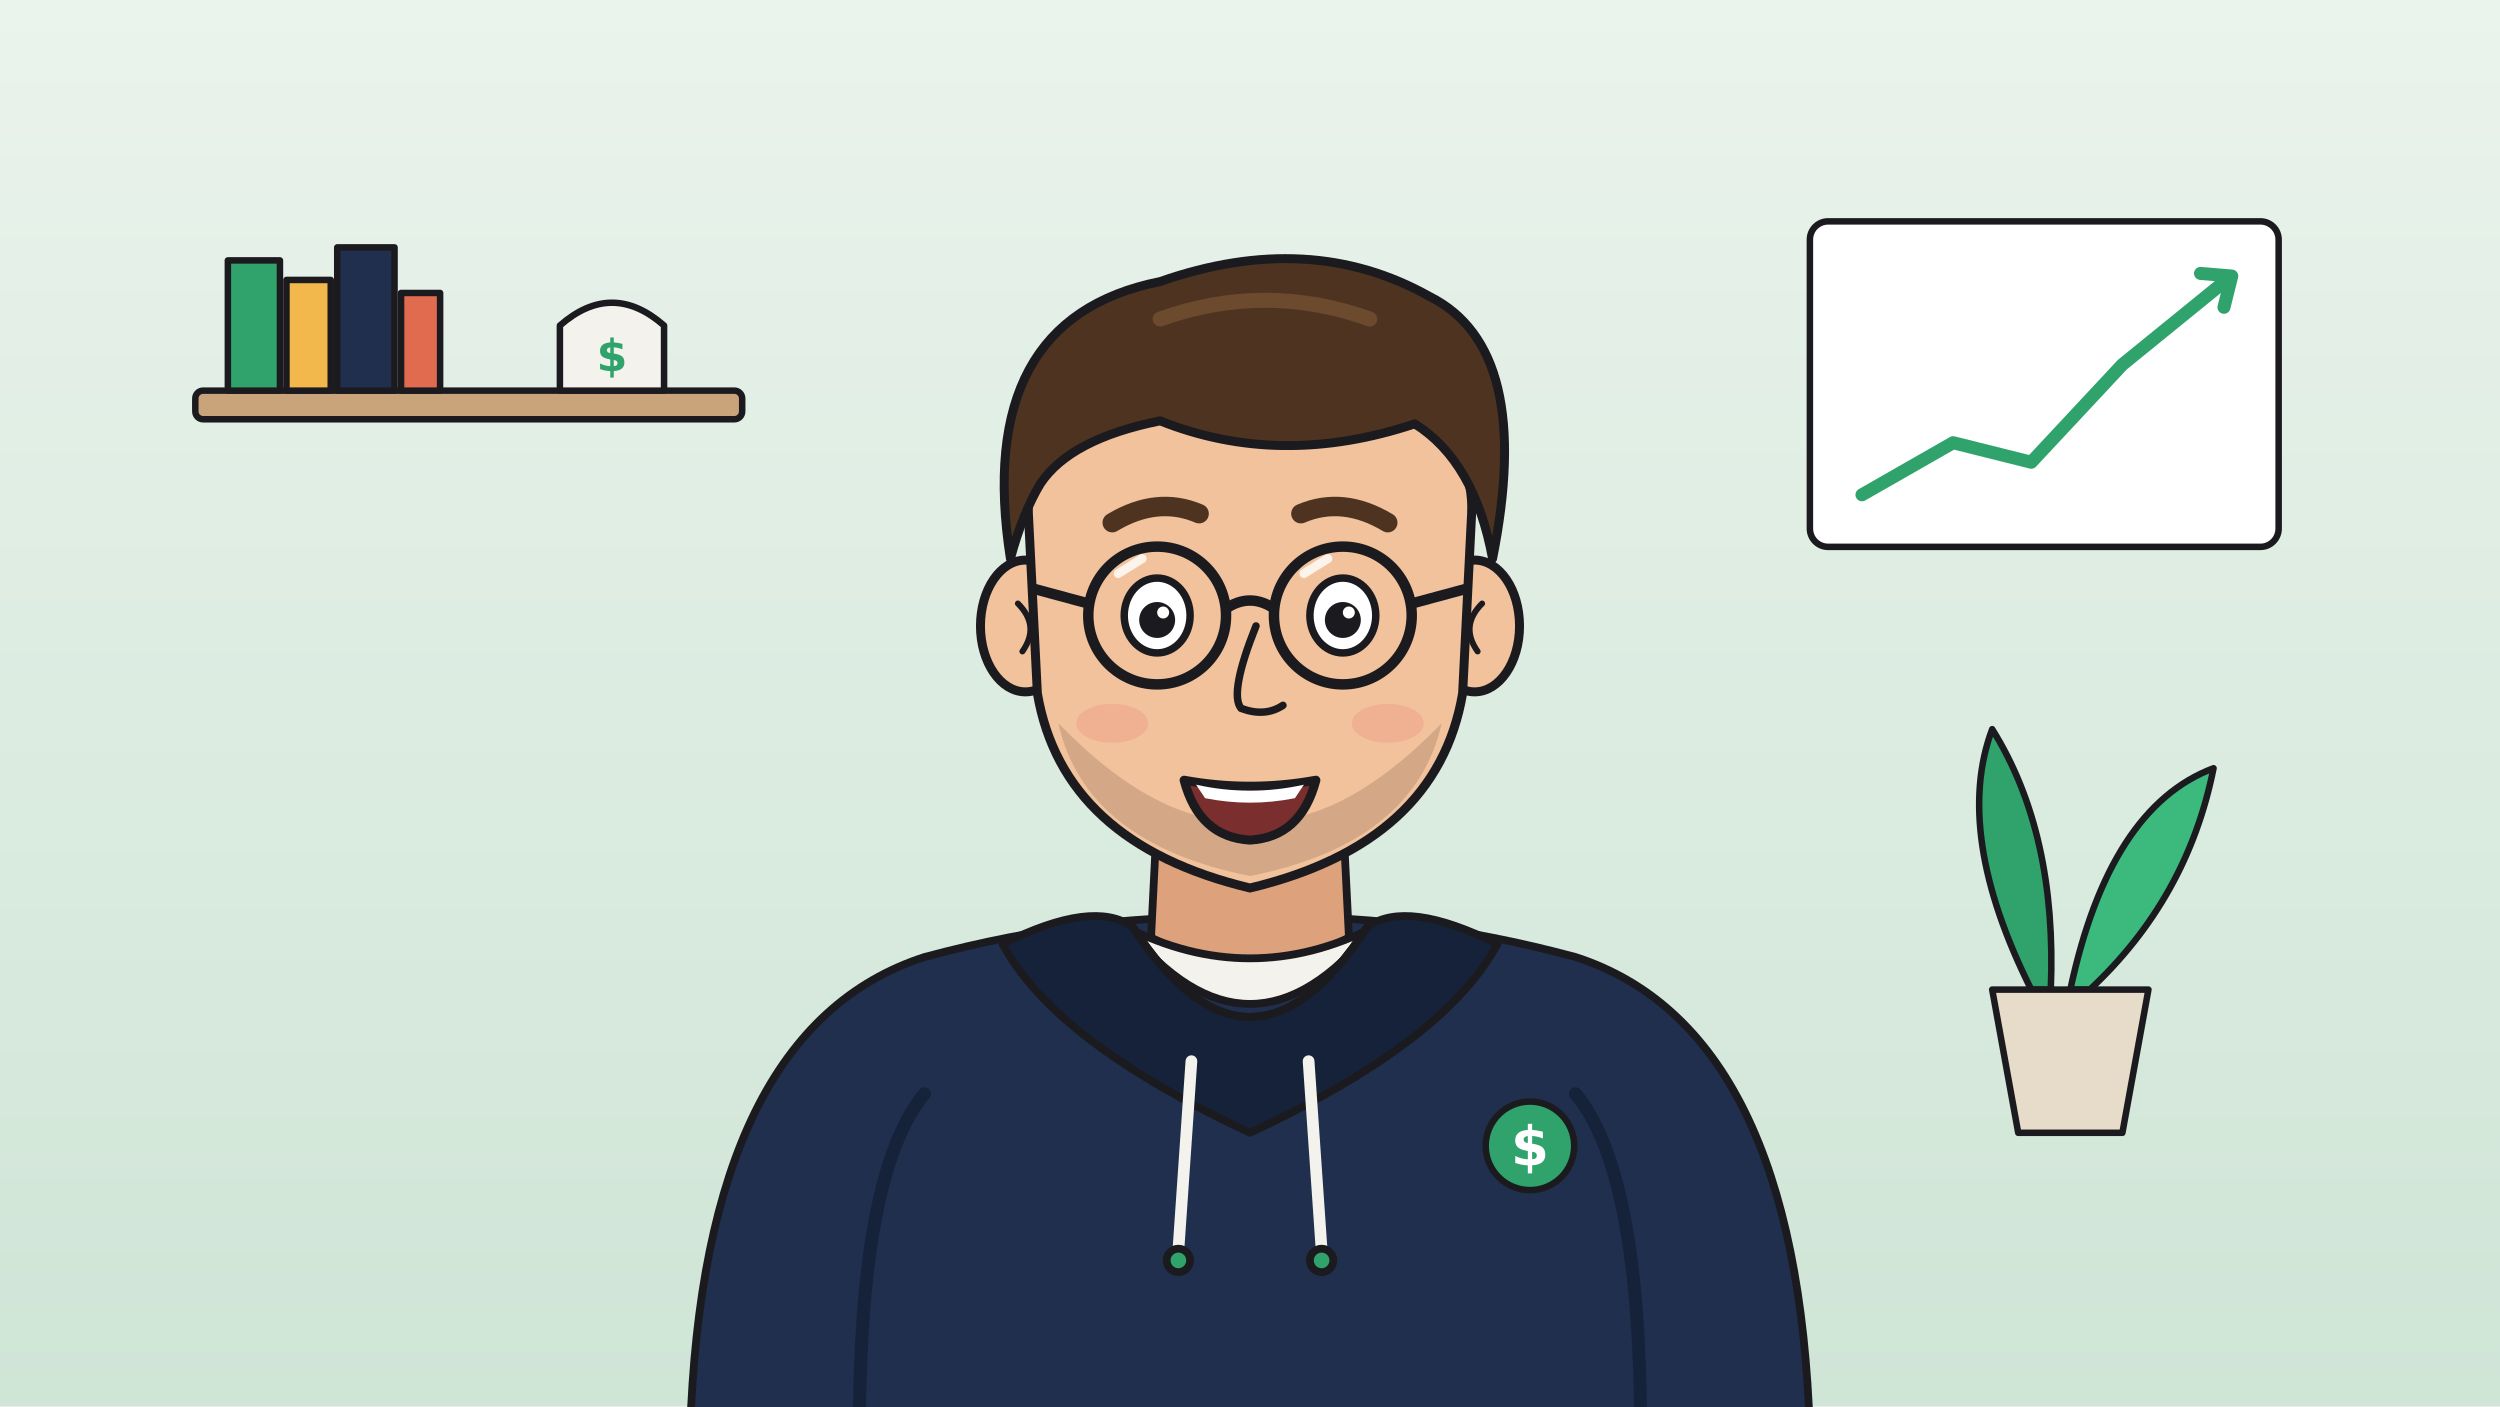
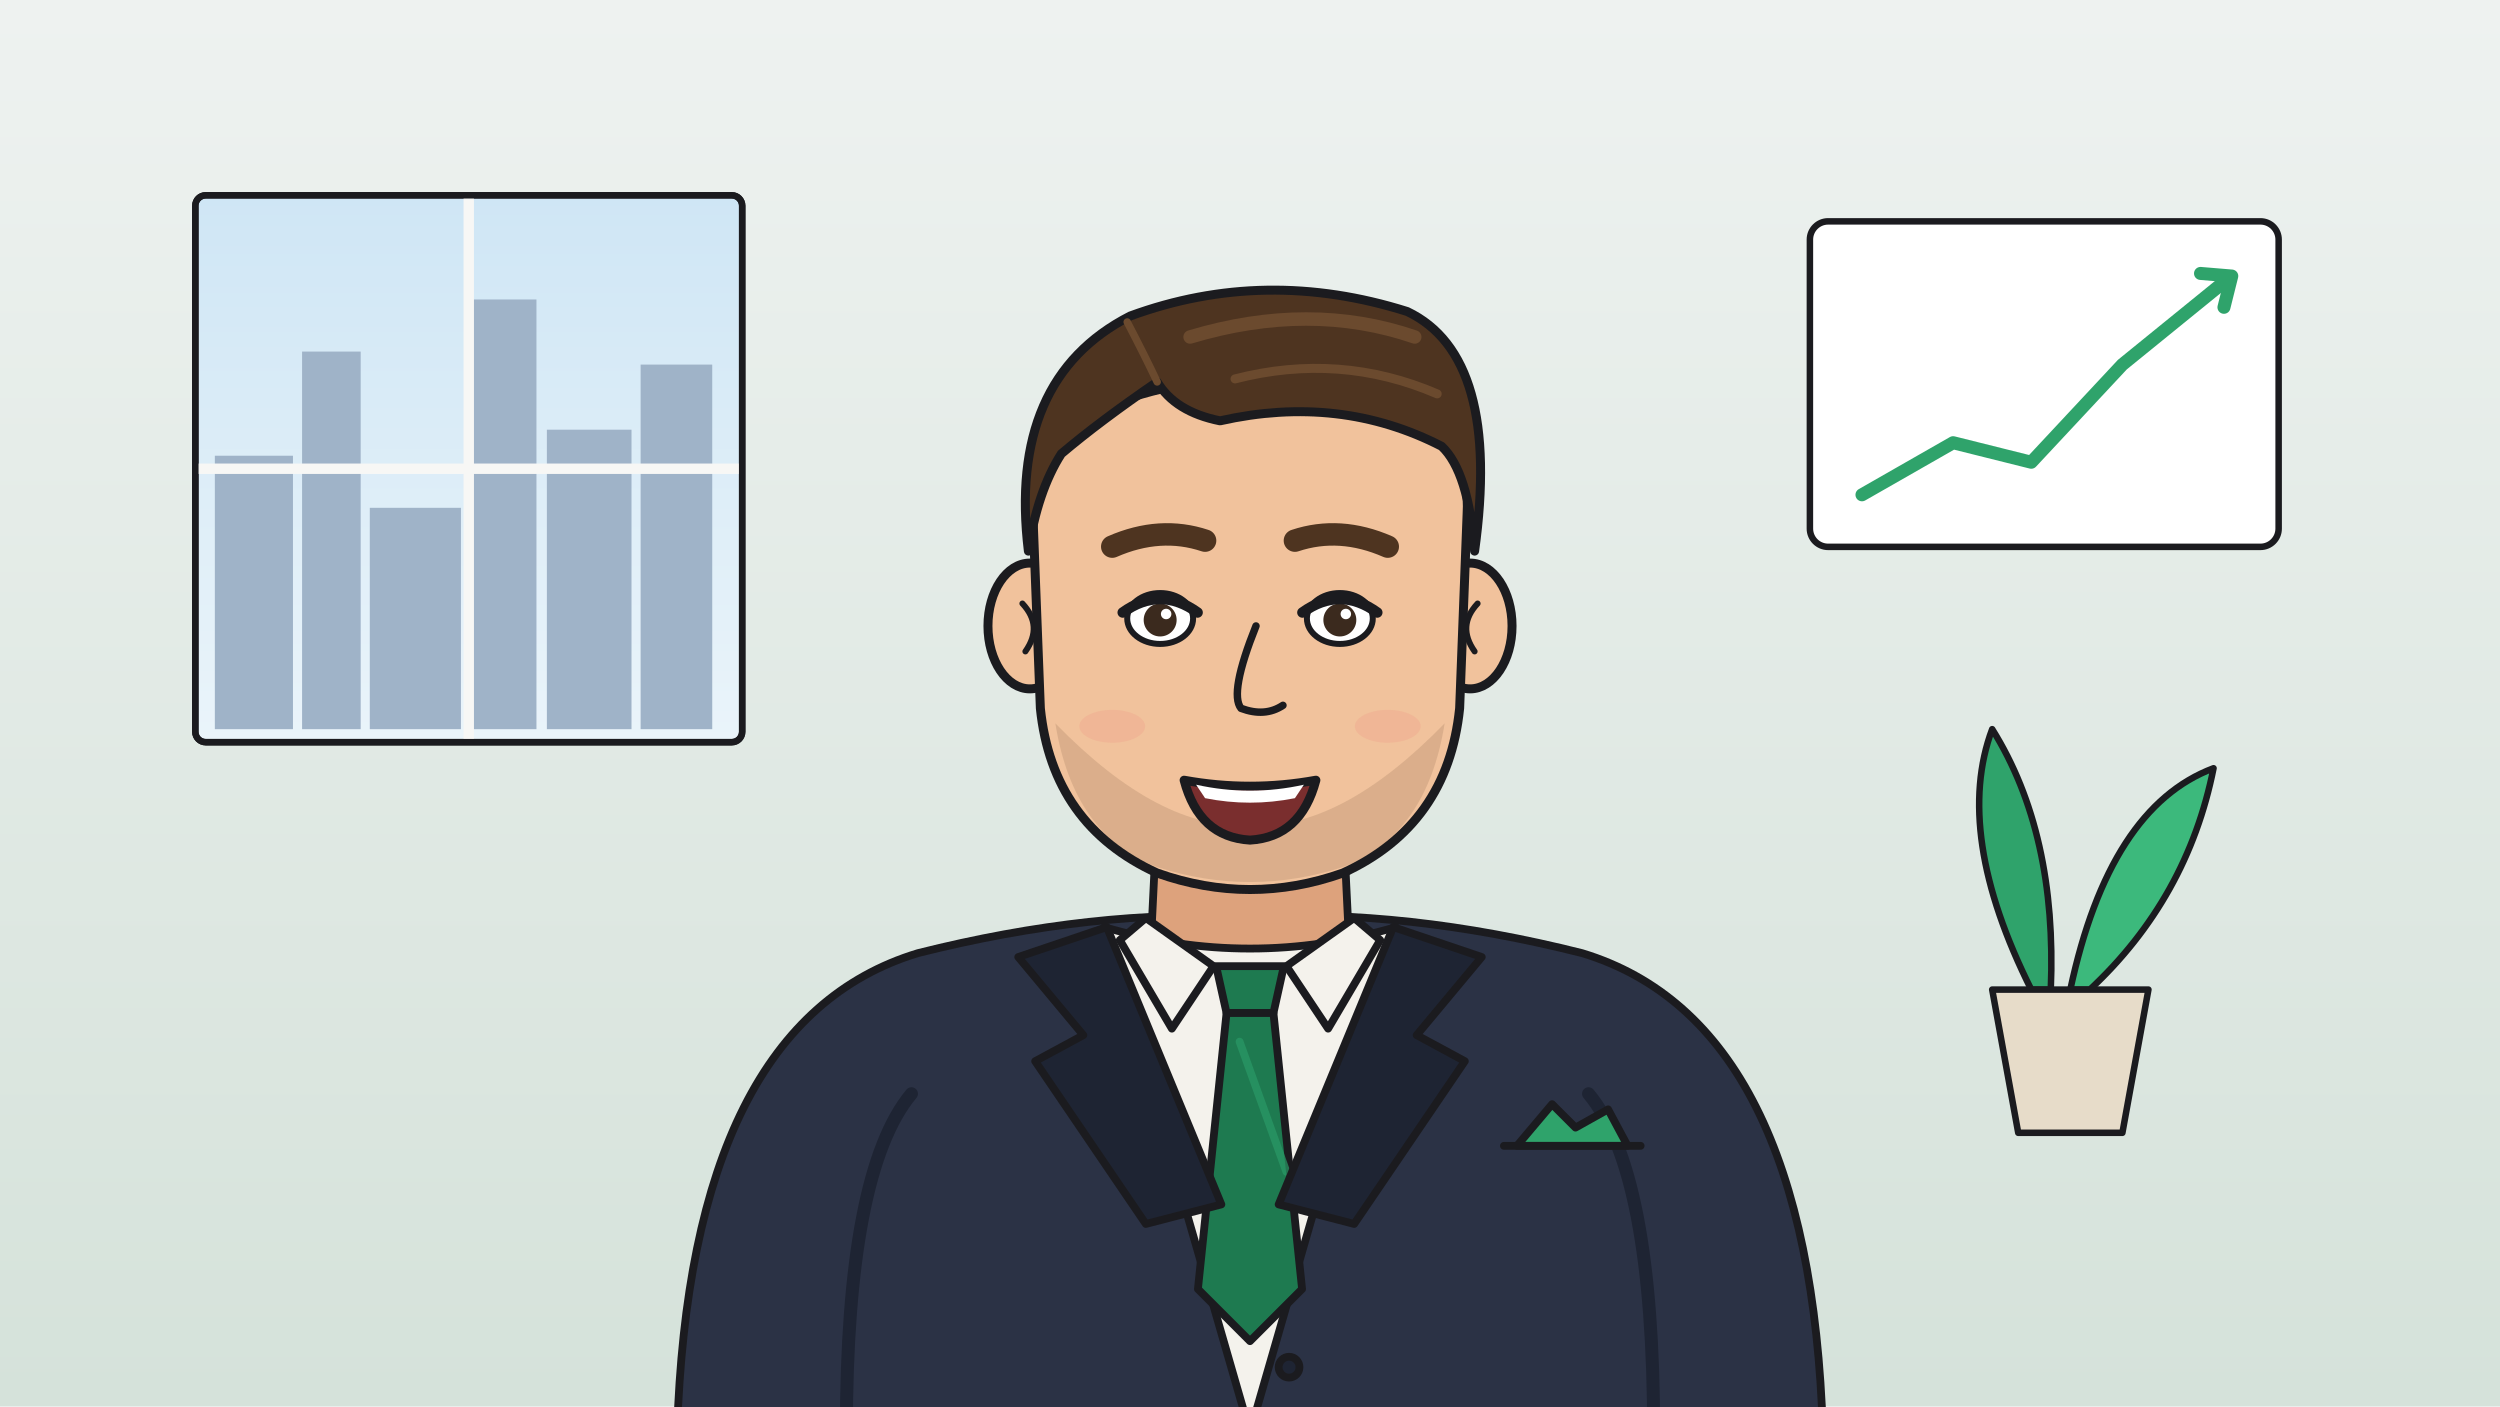
<svg xmlns="http://www.w3.org/2000/svg" width="1920" height="1080" viewBox="0 0 1920 1080">
  <defs>
    <linearGradient id="bg" x1="0" y1="0" x2="0" y2="1">
-       <stop offset="0" stop-color="#EAF3EC" />
-       <stop offset="1" stop-color="#CFE5D6" />
+       <stop offset="0" stop-color="#EEF2F0" />
+       <stop offset="1" stop-color="#D5E2DA" />
+     </linearGradient>
+     <linearGradient id="sky" x1="0" y1="0" x2="0" y2="1">
+       <stop offset="0" stop-color="#CFE6F5" />
+       <stop offset="1" stop-color="#EAF4FA" />
    </linearGradient>
  </defs>
  <rect width="1920" height="1080" fill="url(#bg)" />
  <g stroke="#1B1B1F" stroke-width="5" stroke-linejoin="round">
-     <rect x="150" y="300" width="420" height="22" rx="6" fill="#C9A47A" />
-     <rect x="175" y="200" width="40" height="100" fill="#2FA36B" />
-     <rect x="220" y="215" width="34" height="85" fill="#F2B84B" />
-     <rect x="259" y="190" width="44" height="110" fill="#1F2F4D" />
-     <rect x="308" y="225" width="30" height="75" fill="#E06B4F" />
-     <path d="M430 300 L430 250 Q470 215 510 250 L510 300 Z" fill="#F4F2EC" />
-     <text x="470" y="285" font-family="DejaVu Sans" font-weight="bold" font-size="34" text-anchor="middle" fill="#2FA36B" stroke="none">$</text>
+     <rect x="150" y="150" width="420" height="420" rx="8" fill="url(#sky)" />
+     <g stroke="none">
+       <rect x="165" y="350" width="60" height="210" fill="#9FB3C8" />
+       <rect x="232" y="270" width="45" height="290" fill="#9FB3C8" />
+       <rect x="284" y="390" width="70" height="170" fill="#9FB3C8" />
+       <rect x="362" y="230" width="50" height="330" fill="#9FB3C8" />
+       <rect x="420" y="330" width="65" height="230" fill="#9FB3C8" />
+       <rect x="492" y="280" width="55" height="280" fill="#9FB3C8" />
+     </g>
+     <path d="M360 150 L360 570 M150 360 L570 360" fill="none" stroke-width="8" stroke="#F7F7F5" />
+     <rect x="150" y="150" width="420" height="420" rx="8" fill="none" />
  </g>
  <g stroke="#1B1B1F" stroke-width="5" stroke-linejoin="round" fill="none">
    <rect x="1390" y="170" width="360" height="250" rx="14" fill="#FFFFFF" />
    <path d="M1430 380 L1500 340 L1560 355 L1630 280 L1710 215" stroke="#2FA36B" stroke-width="10" stroke-linecap="round" />
    <path d="M1690 210 L1714 212 L1708 236" stroke="#2FA36B" stroke-width="10" stroke-linecap="round" />
  </g>
  <g stroke="#1B1B1F" stroke-width="5" stroke-linejoin="round">
    <path d="M1560 760 Q1500 640 1530 560 Q1580 640 1575 760 Z" fill="#2FA36B" />
    <path d="M1590 760 Q1620 620 1700 590 Q1680 690 1605 760 Z" fill="#3CB97C" />
    <path d="M1530 760 L1650 760 L1630 870 L1550 870 Z" fill="#E7DCC9" />
  </g>
  <g stroke="#1B1B1F" stroke-width="6" stroke-linejoin="round" stroke-linecap="round">
-     <path d="M530 1100 Q540 790 710 735 Q840 700 960 705              Q1080 700 1210 735 Q1380 790 1390 1100 Z" fill="#1F2F4D" />
-     <path d="M660 1100 Q660 900 710 840" fill="none" stroke="#16223A" stroke-width="10" />
-     <path d="M1260 1100 Q1260 900 1210 840" fill="none" stroke="#16223A" stroke-width="10" />
-     <path d="M888 640 L884 720 Q960 760 1036 720 L1032 640 Z" fill="#DDA27C" />
-     <path d="M865 712 Q960 830 1055 712 Q960 760 865 712 Z" fill="#F4F2EC" />
-     <path d="M770 725 Q840 690 870 712 Q960 850 1050 712              Q1080 690 1150 725 Q1110 800 960 870 Q810 800 770 725 Z" fill="#16223A" />
-     <path d="M870 712 Q960 850 1050 712" fill="none" />
-     <path d="M915 815 L905 960" fill="none" stroke="#F4F2EC" stroke-width="9" />
-     <path d="M1005 815 L1015 960" fill="none" stroke="#F4F2EC" stroke-width="9" />
-     <circle cx="905" cy="968" r="9" fill="#2FA36B" />
-     <circle cx="1015" cy="968" r="9" fill="#2FA36B" />
-     <circle cx="1175" cy="880" r="34" fill="#2FA36B" stroke-width="5" />
-     <text x="1175" y="895" font-family="DejaVu Sans" font-weight="bold" font-size="42" text-anchor="middle" fill="#FFFFFF" stroke="none">$</text>
+     <path d="M520 1100 Q530 785 705 732 Q840 698 960 704              Q1080 698 1215 732 Q1390 785 1400 1100 Z" fill="#2B3245" />
+     <path d="M650 1100 Q650 900 700 840" fill="none" stroke="#1E2433" stroke-width="10" />
+     <path d="M1270 1100 Q1270 900 1220 840" fill="none" stroke="#1E2433" stroke-width="10" />
+     <path d="M888 640 L884 722 Q960 760 1036 722 L1032 640 Z" fill="#DDA27C" />
+     <path d="M848 712 L960 1100 L1072 712 Q960 745 848 712 Z" fill="#F4F2EC" />
+     <path d="M934 742 L986 742 L978 778 L942 778 Z" fill="#1E7A50" />
+     <path d="M942 778 L978 778 L1000 990 L960 1030 L920 990 Z" fill="#1E7A50" />
+     <path d="M952 800 L988 900" fill="none" stroke="#2A9A67" stroke-width="6" opacity="0.7" />
+     <path d="M880 705 L932 742 L900 790 L860 722 Z" fill="#F4F2EC" />
+     <path d="M1040 705 L988 742 L1020 790 L1060 722 Z" fill="#F4F2EC" />
+     <polygon points="850 712 938 925 880 940 795 815 832 795 782 735" fill="#1E2433" />
+     <polygon points="1070 712 982 925 1040 940 1125 815 1088 795 1138 735" fill="#1E2433" />
+     <path d="M1165 880 L1250 880 L1235 852 L1210 866 L1192 848 Z" fill="#2FA36B" />
+     <path d="M1155 880 L1260 880" fill="none" />
+     <circle cx="990" cy="1050" r="8" fill="#1E2433" />
  </g>
  <g transform="translate(0 25) translate(960 450) scale(1.15) translate(-960 -450)">
    <g stroke="#1B1B1F" stroke-width="6" stroke-linejoin="round" stroke-linecap="round">
-       <ellipse cx="810" cy="455" rx="30" ry="44" fill="#F1C29C" />
-       <ellipse cx="1110" cy="455" rx="30" ry="44" fill="#F1C29C" />
-       <path d="M805 440 Q820 455 808 472" fill="none" stroke-width="4" />
-       <path d="M1115 440 Q1100 455 1112 472" fill="none" stroke-width="4" />
-       <path d="M812 380 Q808 300 960 285 Q1112 300 1108 380              L1102 500 Q1085 600 960 630 Q835 600 818 500 Z" fill="#F1C29C" />
-       <path d="M832 520 Q850 600 960 622 Q1070 600 1088 520              Q1020 590 960 585 Q900 590 832 520 Z" fill="#4E3420" opacity="0.18" stroke="none" />
-       <path d="M800 410 Q775 250 900 225 Q1000 190 1080 235              Q1150 270 1122 410 Q1110 345 1070 320              Q980 350 900 318 Q840 330 820 360 Q808 380 800 410 Z" fill="#4E3420" />
-       <path d="M900 250 Q970 225 1040 250" fill="none" stroke="#6B4A2E" stroke-width="10" />
+       <ellipse cx="813" cy="455" rx="28" ry="42" fill="#F1C29C" />
+       <ellipse cx="1107" cy="455" rx="28" ry="42" fill="#F1C29C" />
+       <path d="M808 440 Q822 455 810 472" fill="none" stroke-width="4" />
+       <path d="M1112 440 Q1098 455 1110 472" fill="none" stroke-width="4" />
+       <path d="M815 380 Q810 300 960 288 Q1110 300 1105 380              L1100 510 Q1092 588 1022 620 Q960 642 898 620              Q828 588 820 510 Z" fill="#F1C29C" />
+       <path d="M830 520 Q842 595 898 616 Q960 636 1022 616 Q1078 595 1090 520              Q1020 592 960 588 Q900 592 830 520 Z" fill="#4E3420" opacity="0.14" stroke="none" />
+       <path d="M812 405 Q798 290 880 248 Q970 215 1065 245              Q1128 275 1110 405 Q1106 352 1088 335              Q1020 300 940 318 Q910 312 898 292              Q860 318 834 340 Q818 365 812 405 Z" fill="#4E3420" />
+       <path d="M878 252 Q890 275 898 292" fill="none" stroke="#6B4A2E" stroke-width="5" />
+       <path d="M920 262 Q1000 238 1070 262" fill="none" stroke="#6B4A2E" stroke-width="9" />
+       <path d="M950 290 Q1020 272 1085 300" fill="none" stroke="#6B4A2E" stroke-width="6" />
      <path d="M964 455 Q946 500 954 510 Q970 516 982 508" fill="none" stroke-width="5" />
-       <ellipse cx="868" cy="520" rx="24" ry="13" fill="#EE9C86" opacity="0.45" stroke="none" />
-       <ellipse cx="1052" cy="520" rx="24" ry="13" fill="#EE9C86" opacity="0.45" stroke="none" />
+       <ellipse cx="868" cy="522" rx="22" ry="11" fill="#EE9C86" opacity="0.30" stroke="none" />
+       <ellipse cx="1052" cy="522" rx="22" ry="11" fill="#EE9C86" opacity="0.30" stroke="none" />
    </g>
-     <ellipse cx="898" cy="448" rx="22" ry="25" fill="#FFFFFF" stroke="#1B1B1F" stroke-width="5" />
-     <circle cx="898" cy="451" r="12" fill="#1B1B1F" />
-     <circle cx="902" cy="446" r="4" fill="#FFFFFF" />
-     <ellipse cx="1022" cy="448" rx="22" ry="25" fill="#FFFFFF" stroke="#1B1B1F" stroke-width="5" />
-     <circle cx="1022" cy="451" r="12" fill="#1B1B1F" />
-     <circle cx="1026" cy="446" r="4" fill="#FFFFFF" />
-     <g fill="none" stroke="#1B1B1F" stroke-width="7">
-       <circle cx="898" cy="448" r="46" />
-       <circle cx="1022" cy="448" r="46" />
-       <path d="M943 444 Q960 432 977 444" />
-       <path d="M852 440 L815 430" />
-       <path d="M1068 440 L1105 430" />
-     </g>
-     <path d="M872 420 L888 410" stroke="#FFFFFF" stroke-width="6" stroke-linecap="round" opacity="0.8" />
-     <path d="M996 420 L1012 410" stroke="#FFFFFF" stroke-width="6" stroke-linecap="round" opacity="0.8" />
-     <path d="M868 386 Q898 368 926 380" fill="none" stroke="#4E3420" stroke-width="13" stroke-linecap="round" />
-     <path d="M1052 386 Q1022 368 994 380" fill="none" stroke="#4E3420" stroke-width="13" stroke-linecap="round" />
+     <ellipse cx="900" cy="450" rx="22" ry="17" fill="#FFFFFF" stroke="#1B1B1F" stroke-width="4" />
+     <circle cx="900" cy="451" r="11" fill="#3B2A1E" />
+     <circle cx="904" cy="447" r="3.5" fill="#FFFFFF" />
+     <path d="M875 446 Q900 428 925 446" fill="none" stroke="#1B1B1F" stroke-width="7" stroke-linecap="round" />
+     <ellipse cx="1020" cy="450" rx="22" ry="17" fill="#FFFFFF" stroke="#1B1B1F" stroke-width="4" />
+     <circle cx="1020" cy="451" r="11" fill="#3B2A1E" />
+     <circle cx="1024" cy="447" r="3.5" fill="#FFFFFF" />
+     <path d="M995 446 Q1020 428 1045 446" fill="none" stroke="#1B1B1F" stroke-width="7" stroke-linecap="round" />
+     <path d="M868 402 Q900 388 930 398" fill="none" stroke="#4E3420" stroke-width="15" stroke-linecap="round" />
+     <path d="M1052 402 Q1020 388 990 398" fill="none" stroke="#4E3420" stroke-width="15" stroke-linecap="round" />
    <path d="M916 558 Q960 566 1004 558 Q994 596 960 598 Q926 596 916 558 Z" fill="#7A2E2E" stroke="#1B1B1F" stroke-width="6" stroke-linejoin="round" />
    <path d="M924 561 Q960 569 996 561 L990 570 Q960 576 930 570 Z" fill="#FFFFFF" />
  </g>
</svg>
